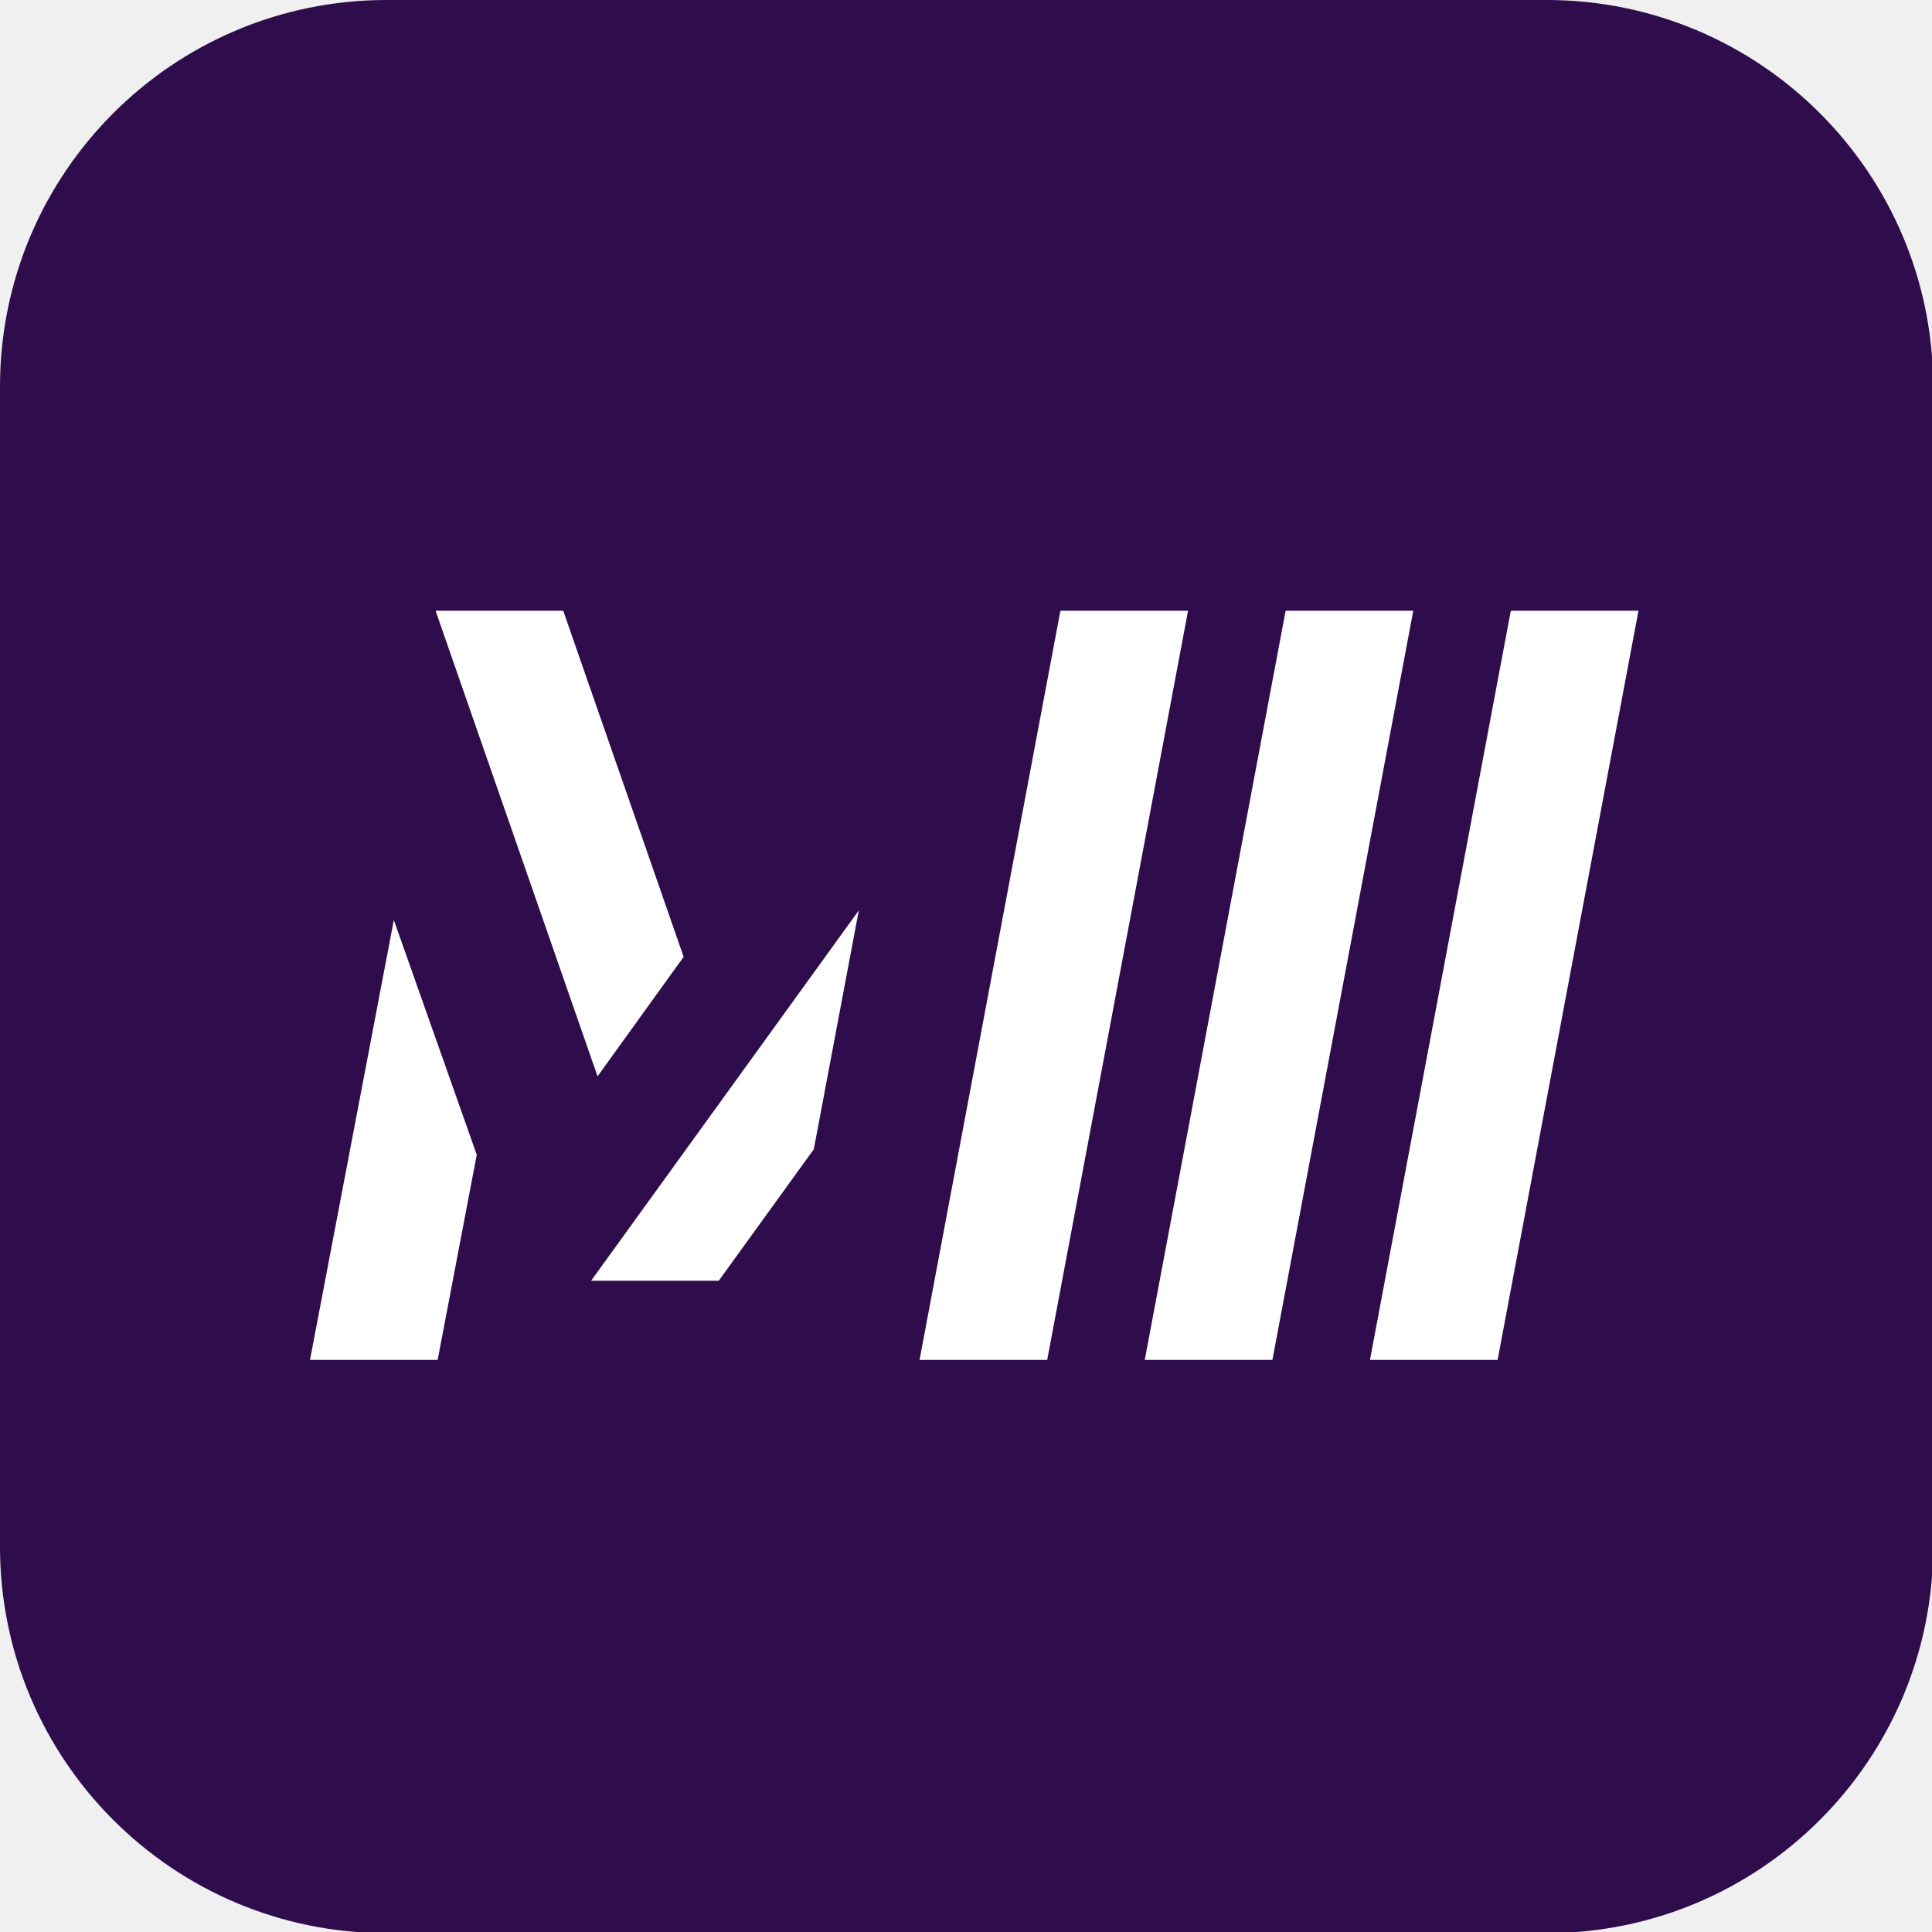
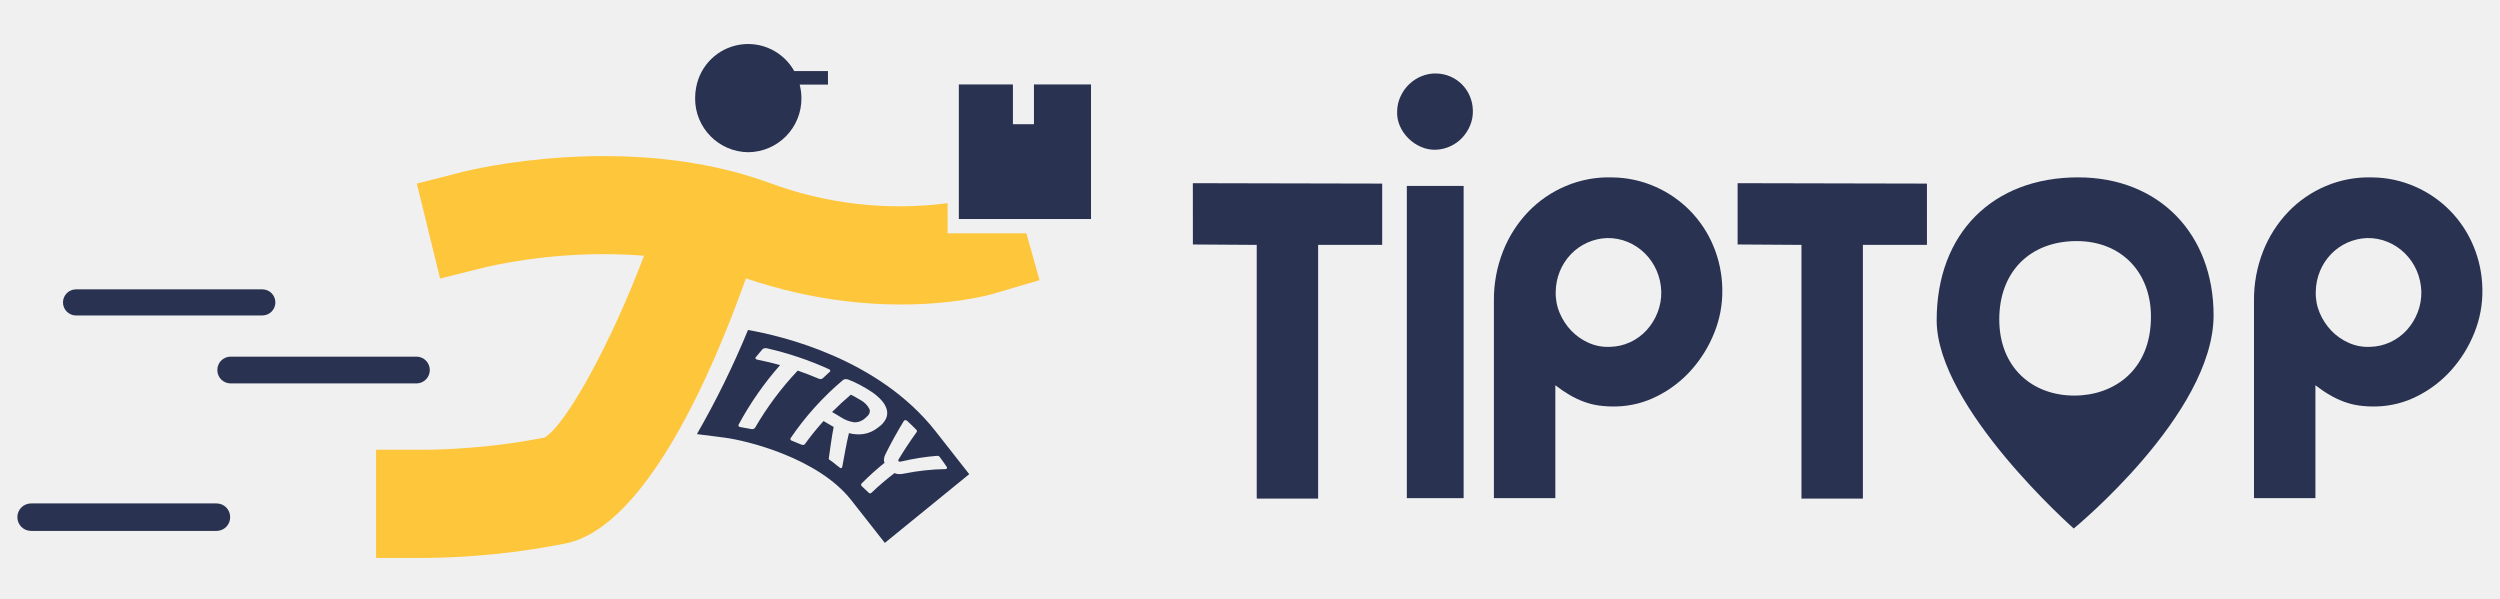
- <svg xmlns="http://www.w3.org/2000/svg" width="512" height="512" viewBox="0 0 512 512">
+ <svg xmlns="http://www.w3.org/2000/svg" width="284" height="68" viewBox="0 0 284 68">
  <defs>
-     <clipPath id="clip-logo">
-       <rect width="512" height="512" />
+     <clipPath id="clip-logo-dark">
+       <rect width="284" height="68" />
    </clipPath>
  </defs>
-   <g id="logo" clip-path="url(#clip-logo)">
-     <g id="Group_18" data-name="Group 18" transform="translate(-0.002 -0.002)">
-       <path id="Path_45" data-name="Path 45" d="M0,409.85V102.462A102.462,102.462,0,0,1,102.462,0H409.85A102.462,102.462,0,0,1,512.312,102.462V409.85A102.462,102.462,0,0,1,409.85,512.312H102.462A102.462,102.462,0,0,1,0,409.85" fill="#2f0d4d" />
-       <path id="Path_46" data-name="Path 46" d="M182.579,475.919,160.363,592.495h33.828l10.363-54.374Z" transform="translate(-78.207 -232.1)" fill="#fff" />
-       <path id="Path_47" data-name="Path 47" d="M291.052,407.645l-31.915-91.732H225.309L268.235,439.3Z" transform="translate(-109.879 -154.066)" fill="#fff" />
-       <path id="Path_48" data-name="Path 48" d="M376.719,470.936l-70.942,98.14h33.829l25.185-34.84Z" transform="translate(-149.123 -229.67)" fill="#fff" />
-       <path id="Path_49" data-name="Path 49" d="M546.83,315.914H513.1l-.137.191L475.671,514.462H509.5Z" transform="translate(-231.979 -154.066)" fill="#fff" />
-       <path id="Path_50" data-name="Path 50" d="M663.325,315.914H629.6l-.137.191L592.165,514.462h33.828Z" transform="translate(-288.791 -154.066)" fill="#fff" />
-       <path id="Path_51" data-name="Path 51" d="M779.819,315.914H746.091l-.137.191L708.66,514.462h33.828Z" transform="translate(-345.604 -154.066)" fill="#fff" />
-       <rect id="Rectangle_19" data-name="Rectangle 19" width="512" height="512" transform="translate(0.002 0.002)" fill="none" />
+   <g id="logo-dark" clip-path="url(#clip-logo-dark)">
+     <g id="Group_6913" data-name="Group 6913" transform="translate(2 0.192)">
+       <g id="logo" transform="translate(0 4.808)">
+         <path id="Path_755" data-name="Path 755" d="M208.46,182.708c15.616,5.319,27.617,1.906,28.134,1.741l5.222-1.536-1.494-5.316h-8.95V174.17a42.376,42.376,0,0,1-20.36-2.351c-16.058-5.823-33.882-1.413-34.636-1.229l-5.3,1.352,2.641,10.785,5.3-1.321a61.607,61.607,0,0,1,17.868-1.272c-3.665,9.754-8.856,19.278-11.323,20.666a76,76,0,0,1-13.28,1.379h-5.836v12.291h5.841a86.043,86.043,0,0,0,15.747-1.656c9.123-1.919,16.687-19.612,20.385-29.987Z" transform="translate(-125.725 -156.087)" fill="#fec63b" />
+         <path id="Path_756" data-name="Path 756" d="M255.566,152.447A6.092,6.092,0,0,0,261.6,146.3a6.233,6.233,0,0,0-.2-1.536h3.216v-1.536h-3.833a6,6,0,0,0-11.137,1.834,6.26,6.26,0,0,0-.123,1.239A6.092,6.092,0,0,0,255.566,152.447Z" transform="translate(-172.558 -140.156)" fill="#293351" />
+         <g id="Group_5406" data-name="Group 5406" transform="translate(77.171 32.487)">
+           <path id="Path_757" data-name="Path 757" d="M289.023,232.431c.369-.3.509-.61.4-.934a2.335,2.335,0,0,0-1.028-1.049q-.094-.059-.246-.147t-.311-.176c-.105-.06-.207-.115-.3-.167s-.174-.091-.237-.117q-1.125.951-2.132,1.97c.046.025.118.065.213.121s.193.114.3.175.2.119.292.177.162.1.208.127a3.74,3.74,0,0,0,1.505.57,1.748,1.748,0,0,0,1.253-.479Z" transform="translate(-269.818 -222.493)" fill="#293351" />
+           <path id="Path_758" data-name="Path 758" d="M277.09,224.792c-6.513-8.289-17.551-10.844-21.3-11.495a99.944,99.944,0,0,1-5.805,11.827l3.126.4c2.544.323,10.646,2.319,14.387,7.079l3.835,4.88,9.589-7.809Zm-20.663-.263a.378.378,0,0,1-.223.028q-.654-.133-1.324-.238a.2.2,0,0,1-.154-.1.175.175,0,0,1,0-.175,35.925,35.925,0,0,1,4.709-6.758q-1.28-.358-2.619-.628a.243.243,0,0,1-.169-.1.133.133,0,0,1,.025-.164q.36-.445.736-.883a.438.438,0,0,1,.223-.13.545.545,0,0,1,.269-.012A36.65,36.65,0,0,1,265,217.757a.219.219,0,0,1,.132.136.152.152,0,0,1-.059.16q-.4.36-.791.729a.332.332,0,0,1-.206.087.473.473,0,0,1-.235-.033q-1.168-.5-2.4-.926a34.843,34.843,0,0,0-4.84,6.478A.343.343,0,0,1,256.426,224.529Zm10.83.484c-.293,1.191-.535,2.64-.761,3.838a.154.154,0,0,1-.041.083.138.138,0,0,1-.2.026c-.395-.267-.792-.668-1.209-.918a.139.139,0,0,1-.079-.128,1.276,1.276,0,0,1,.019-.177c.159-1.107.32-2.323.535-3.427l-.158-.088c-.152-.083-.322-.183-.514-.3s-.352-.208-.479-.281a30.542,30.542,0,0,0-2.1,2.594.3.3,0,0,1-.162.11.285.285,0,0,1-.2-.008q-.574-.249-1.168-.474a.2.2,0,0,1-.125-.124.179.179,0,0,1,.024-.17,32.653,32.653,0,0,1,5.915-6.565.5.5,0,0,1,.33-.129,1.081,1.081,0,0,1,.388.088,12.635,12.635,0,0,1,1.219.564,14.66,14.66,0,0,1,1.31.775,5.965,5.965,0,0,1,1.139.965,2.664,2.664,0,0,1,.605,1.031,1.55,1.55,0,0,1-.059,1.029,2.464,2.464,0,0,1-.839.986l-.089.068a3.474,3.474,0,0,1-1.605.728A4.171,4.171,0,0,1,267.257,225.013Zm10.957,4.085a25.807,25.807,0,0,0-4.629.5,2.514,2.514,0,0,1-.684.071,1.237,1.237,0,0,1-.466-.117,30.765,30.765,0,0,0-2.619,2.236.219.219,0,0,1-.152.064.194.194,0,0,1-.152-.058q-.391-.388-.805-.764a.19.19,0,0,1-.066-.149.213.213,0,0,1,.062-.155,31.611,31.611,0,0,1,2.595-2.339.9.9,0,0,1-.065-.435,1.676,1.676,0,0,1,.2-.6q.938-1.884,2.051-3.708a.361.361,0,0,1,.065-.071.245.245,0,0,1,.154-.032.276.276,0,0,1,.166.079q.544.5,1.057,1.026a.173.173,0,0,1,.057.143.248.248,0,0,1-.055.133q-1.06,1.471-1.986,3a.383.383,0,0,0-.079.194.144.144,0,0,0,.029.089.208.208,0,0,0,.1.052.6.6,0,0,0,.237-.027,26.866,26.866,0,0,1,4.009-.636.451.451,0,0,1,.173.013.26.26,0,0,1,.146.1q.417.556.8,1.125a.186.186,0,0,1,.039.15.139.139,0,0,1-.084.1A.427.427,0,0,1,278.213,229.1Z" transform="translate(-249.988 -213.297)" fill="#293351" />
+         </g>
+         <path id="Path_764" data-name="Path 764" d="M86.361,205.869H107.6a1.483,1.483,0,0,0,0-2.965H86.361a1.483,1.483,0,0,0,0,2.965Z" transform="translate(-79.762 -175.033)" fill="#293351" />
+         <path id="Path_765" data-name="Path 765" d="M125.125,221.632a1.508,1.508,0,0,0,1.494,1.522h21.158a1.522,1.522,0,0,0,0-3.043H126.619A1.508,1.508,0,0,0,125.125,221.632Z" transform="translate(-102.434 -184.597)" fill="#293351" />
+         <path id="Path_766" data-name="Path 766" d="M97.265,259.214a1.547,1.547,0,0,0-1.533-1.561H74.651a1.561,1.561,0,0,0,0,3.122H95.733A1.547,1.547,0,0,0,97.265,259.214Z" transform="translate(-73.118 -205.464)" fill="#293351" />
+         <path id="Path_767" data-name="Path 767" d="M333.194,150.5v15.286H318.179V150.5h6.143v4.516h2.389V150.5Z" transform="translate(-211.255 -145.906)" fill="#293351" />
+       </g>
+       <g id="Group_6908" data-name="Group 6908" transform="translate(131.403 -20.209)">
+         <path id="Path_759" data-name="Path 759" d="M81.273,284.733l7.253.048V313.6H95.5V284.781h7.277v-6.964l-21.509-.047Z" transform="translate(-79.164 -236.944)" fill="#293351" />
+         <path id="Path_760" data-name="Path 760" d="M145.271,249.123a4.238,4.238,0,0,0-2.88-1.237,4.114,4.114,0,0,0-1.711.309,4.46,4.46,0,0,0-2.377,2.282,4.147,4.147,0,0,0-.391,1.637,3.719,3.719,0,0,0,.3,1.714,4.484,4.484,0,0,0,.981,1.431,4.669,4.669,0,0,0,1.433.967,3.853,3.853,0,0,0,1.661.322,4.235,4.235,0,0,0,1.648-.387,4.3,4.3,0,0,0,1.371-.979,4.586,4.586,0,0,0,.905-1.419,4.113,4.113,0,0,0,.3-1.7,4.3,4.3,0,0,0-.353-1.625A4.246,4.246,0,0,0,145.271,249.123Z" transform="translate(-112.598 -219.521)" fill="#293351" />
+         <rect id="Rectangle_6219" data-name="Rectangle 6219" width="6.452" height="35.468" transform="translate(26.413 41.138)" fill="#293351" />
+         <path id="Path_761" data-name="Path 761" d="M189.673,283.973a12.639,12.639,0,0,0-6.6-6.728,12.374,12.374,0,0,0-4.873-1.054,12.514,12.514,0,0,0-5.274.972,12.84,12.84,0,0,0-4.281,2.932,13.818,13.818,0,0,0-2.861,4.478,15.032,15.032,0,0,0-1.041,5.636v22.417h6.981V299.8a14.587,14.587,0,0,0,1.634,1.112,10.1,10.1,0,0,0,1.615.763,8.321,8.321,0,0,0,1.727.434,12.4,12.4,0,0,0,2,.1,10.78,10.78,0,0,0,4.623-1.184,13,13,0,0,0,3.844-2.952,14.326,14.326,0,0,0,2.608-4.22,12.57,12.57,0,0,0,.916-4.961A13.167,13.167,0,0,0,189.673,283.973Zm-6.341,7.573a6.443,6.443,0,0,1-1.233,1.993,5.828,5.828,0,0,1-1.877,1.373,5.736,5.736,0,0,1-2.323.528,5.314,5.314,0,0,1-2.393-.457,6.2,6.2,0,0,1-1.967-1.373,6.637,6.637,0,0,1-1.326-2.029,5.667,5.667,0,0,1-.445-2.427,6.258,6.258,0,0,1,1.727-4.243,5.978,5.978,0,0,1,4.085-1.83,5.818,5.818,0,0,1,2.345.434,6.089,6.089,0,0,1,1.958,1.292,6.224,6.224,0,0,1,1.336,1.944,6.411,6.411,0,0,1,.538,2.4A6.079,6.079,0,0,1,183.332,291.546Z" transform="translate(-128.44 -236.02)" fill="#293351" />
+         <path id="Path_762" data-name="Path 762" d="M253.848,277.817l-21.509-.047v6.963l7.253.048V313.6h6.978V284.781h7.277Z" transform="translate(-168.349 -236.944)" fill="#293351" />
+         <path id="Path_763" data-name="Path 763" d="M400.462,283.973a12.64,12.64,0,0,0-6.6-6.728,12.377,12.377,0,0,0-4.873-1.054,12.535,12.535,0,0,0-5.274.972,12.839,12.839,0,0,0-4.28,2.932,13.82,13.82,0,0,0-2.861,4.478,15.023,15.023,0,0,0-1.038,5.636v22.417h6.978V299.8a14.389,14.389,0,0,0,1.637,1.112,10.233,10.233,0,0,0,1.612.763,8.383,8.383,0,0,0,1.727.434,12.415,12.415,0,0,0,2,.1,10.77,10.77,0,0,0,4.624-1.184,13,13,0,0,0,3.844-2.952,14.334,14.334,0,0,0,2.608-4.22,12.569,12.569,0,0,0,.916-4.961A13.178,13.178,0,0,0,400.462,283.973Zm-6.34,7.573a6.4,6.4,0,0,1-1.233,1.993,5.794,5.794,0,0,1-1.878,1.373,5.733,5.733,0,0,1-2.323.528,5.294,5.294,0,0,1-2.39-.457,6.166,6.166,0,0,1-1.967-1.373,6.646,6.646,0,0,1-1.33-2.029,5.655,5.655,0,0,1-.445-2.427,6.294,6.294,0,0,1,.481-2.332,6.179,6.179,0,0,1,1.246-1.911,5.978,5.978,0,0,1,4.085-1.83,5.82,5.82,0,0,1,2.345.434,6.093,6.093,0,0,1,1.958,1.292,6.287,6.287,0,0,1,1.339,1.944,6.526,6.526,0,0,1,.538,2.4A6.149,6.149,0,0,1,394.122,291.546Z" transform="translate(-252.886 -236.02)" fill="#293351" />
+         <path id="Path_768" data-name="Path 768" d="M303.612,276.188c-9.668,0-16.069,6.331-16.069,16.232s15.57,23.657,15.57,23.657S319,303.07,319,291.857C319,282.646,312.843,276.188,303.612,276.188Zm-.428,24.789c-4.823,0-8.53-3.229-8.53-8.652s3.5-8.9,8.8-8.9c5.059,0,8.432,3.538,8.432,8.584C311.888,298.161,307.606,300.977,303.184,300.977Z" transform="translate(-200.94 -236.022)" fill="#293351" />
+       </g>
    </g>
  </g>
</svg>
